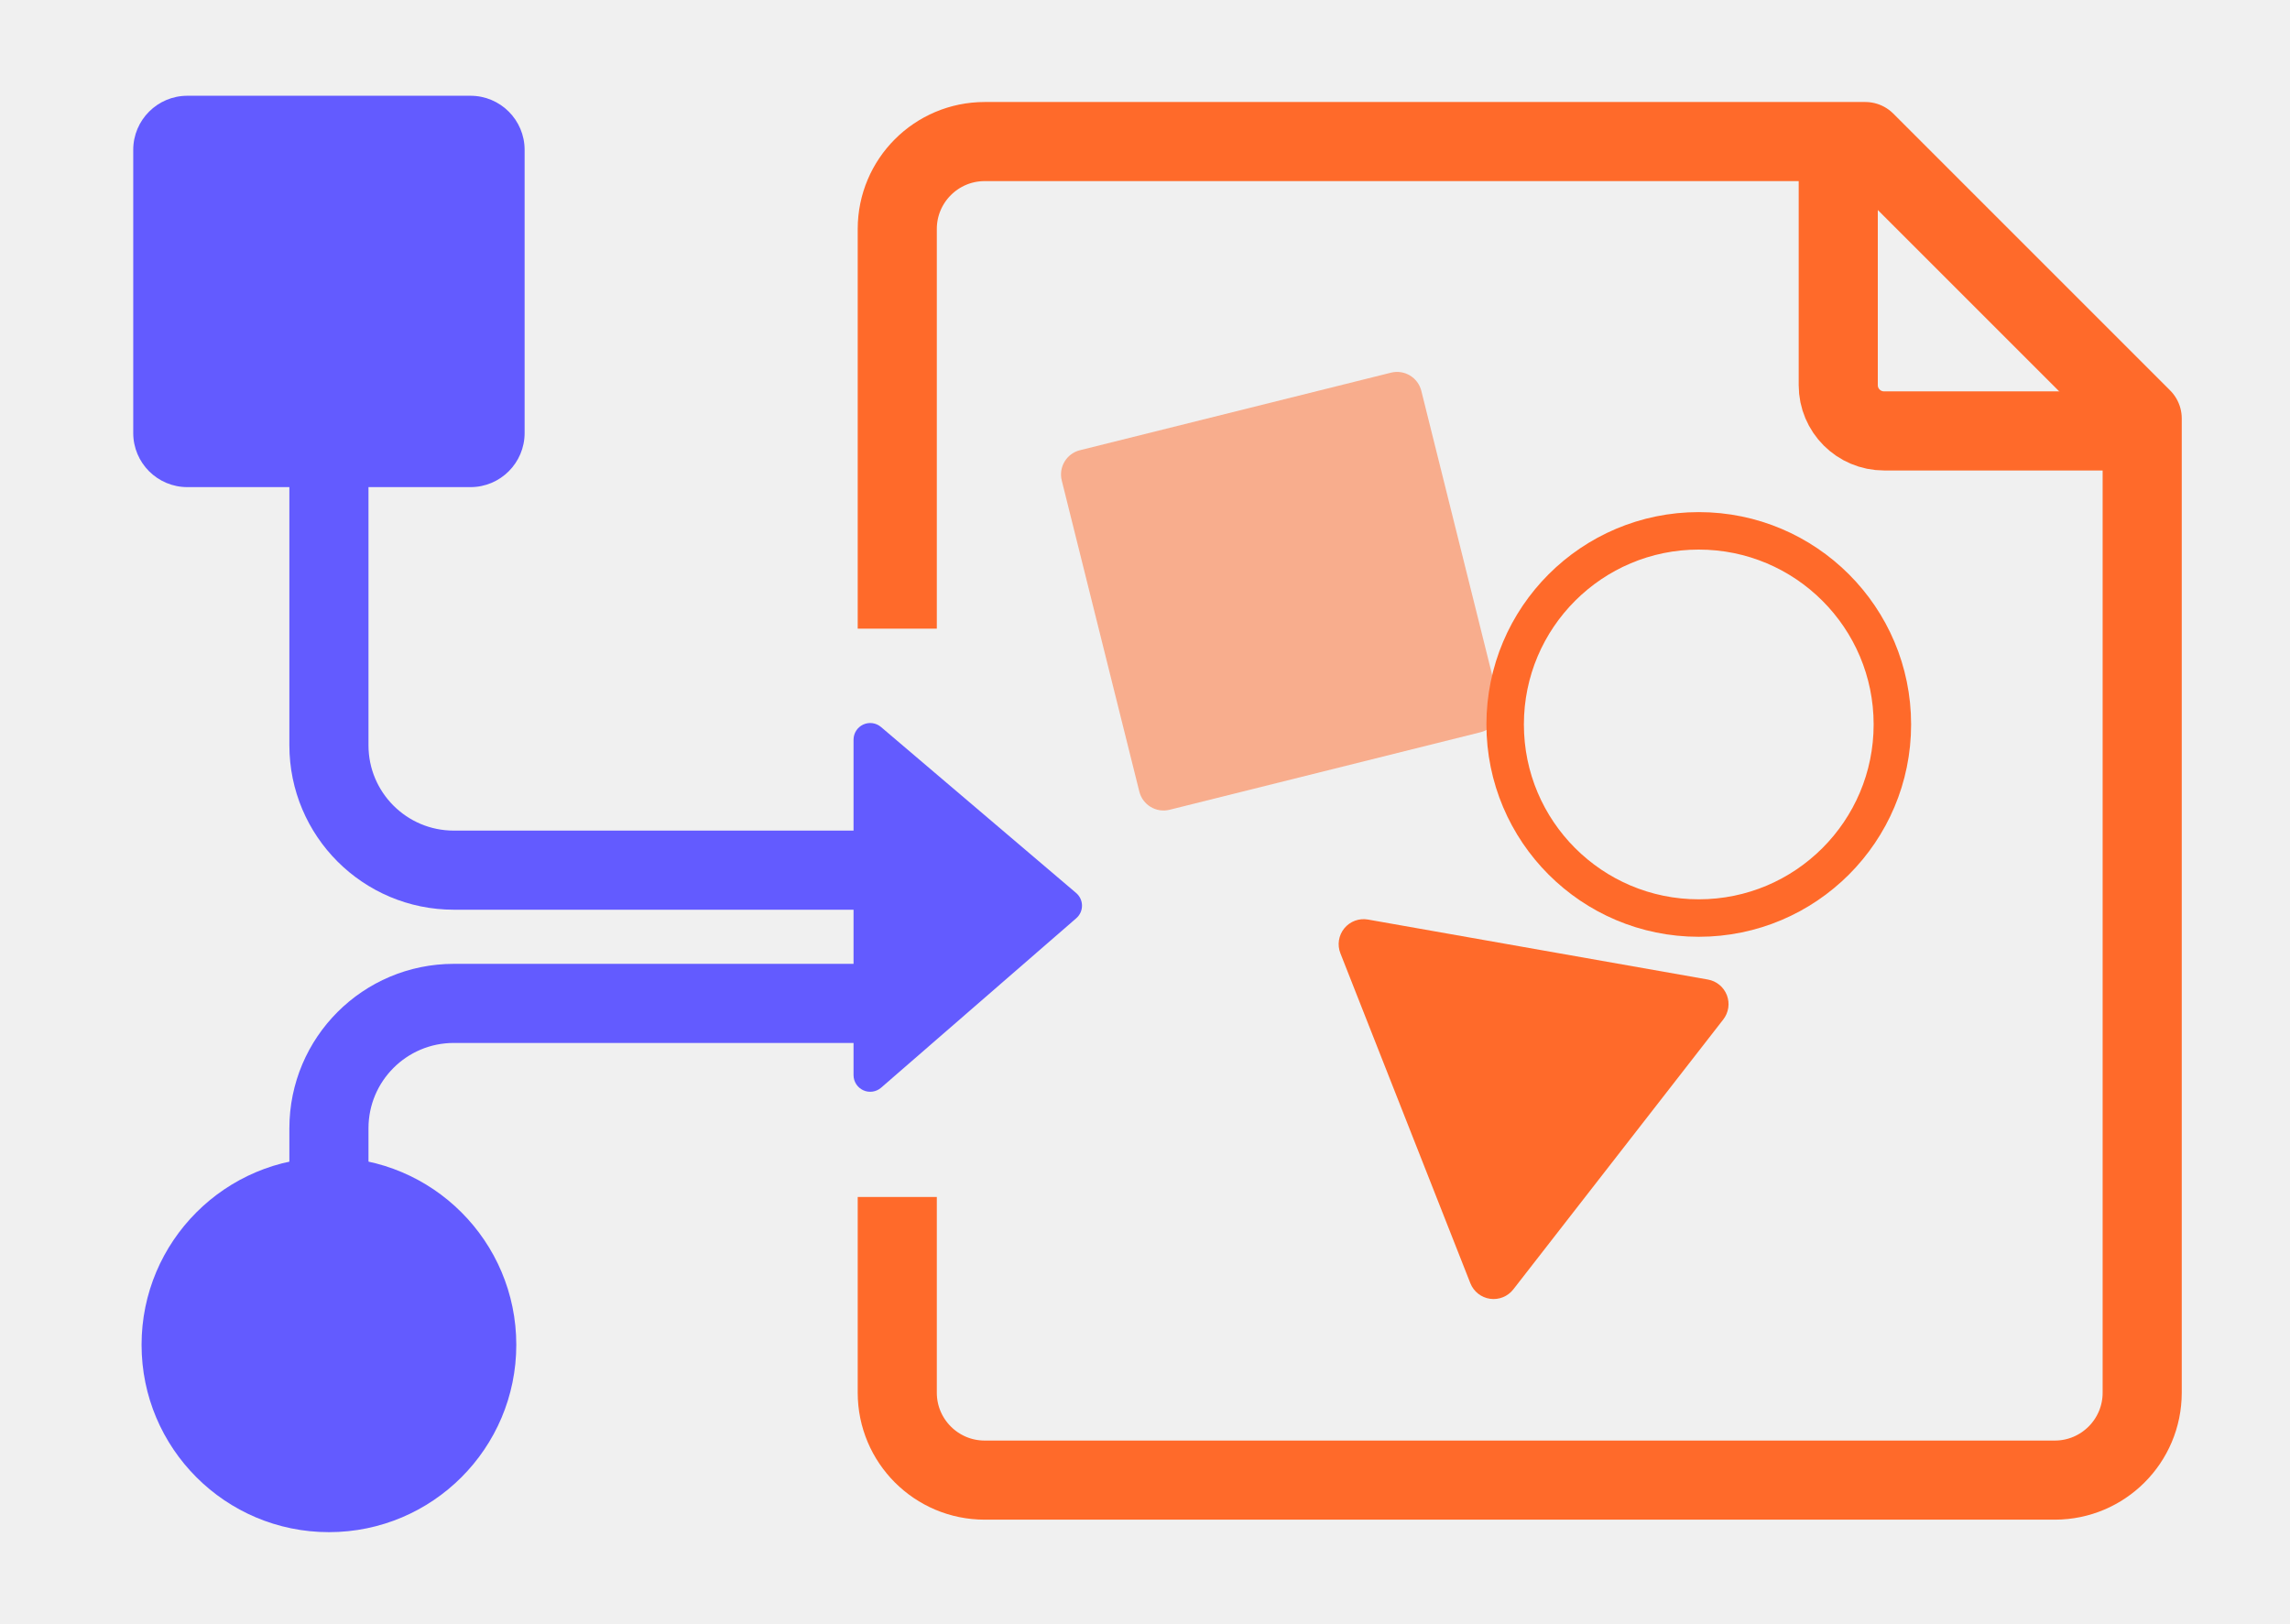
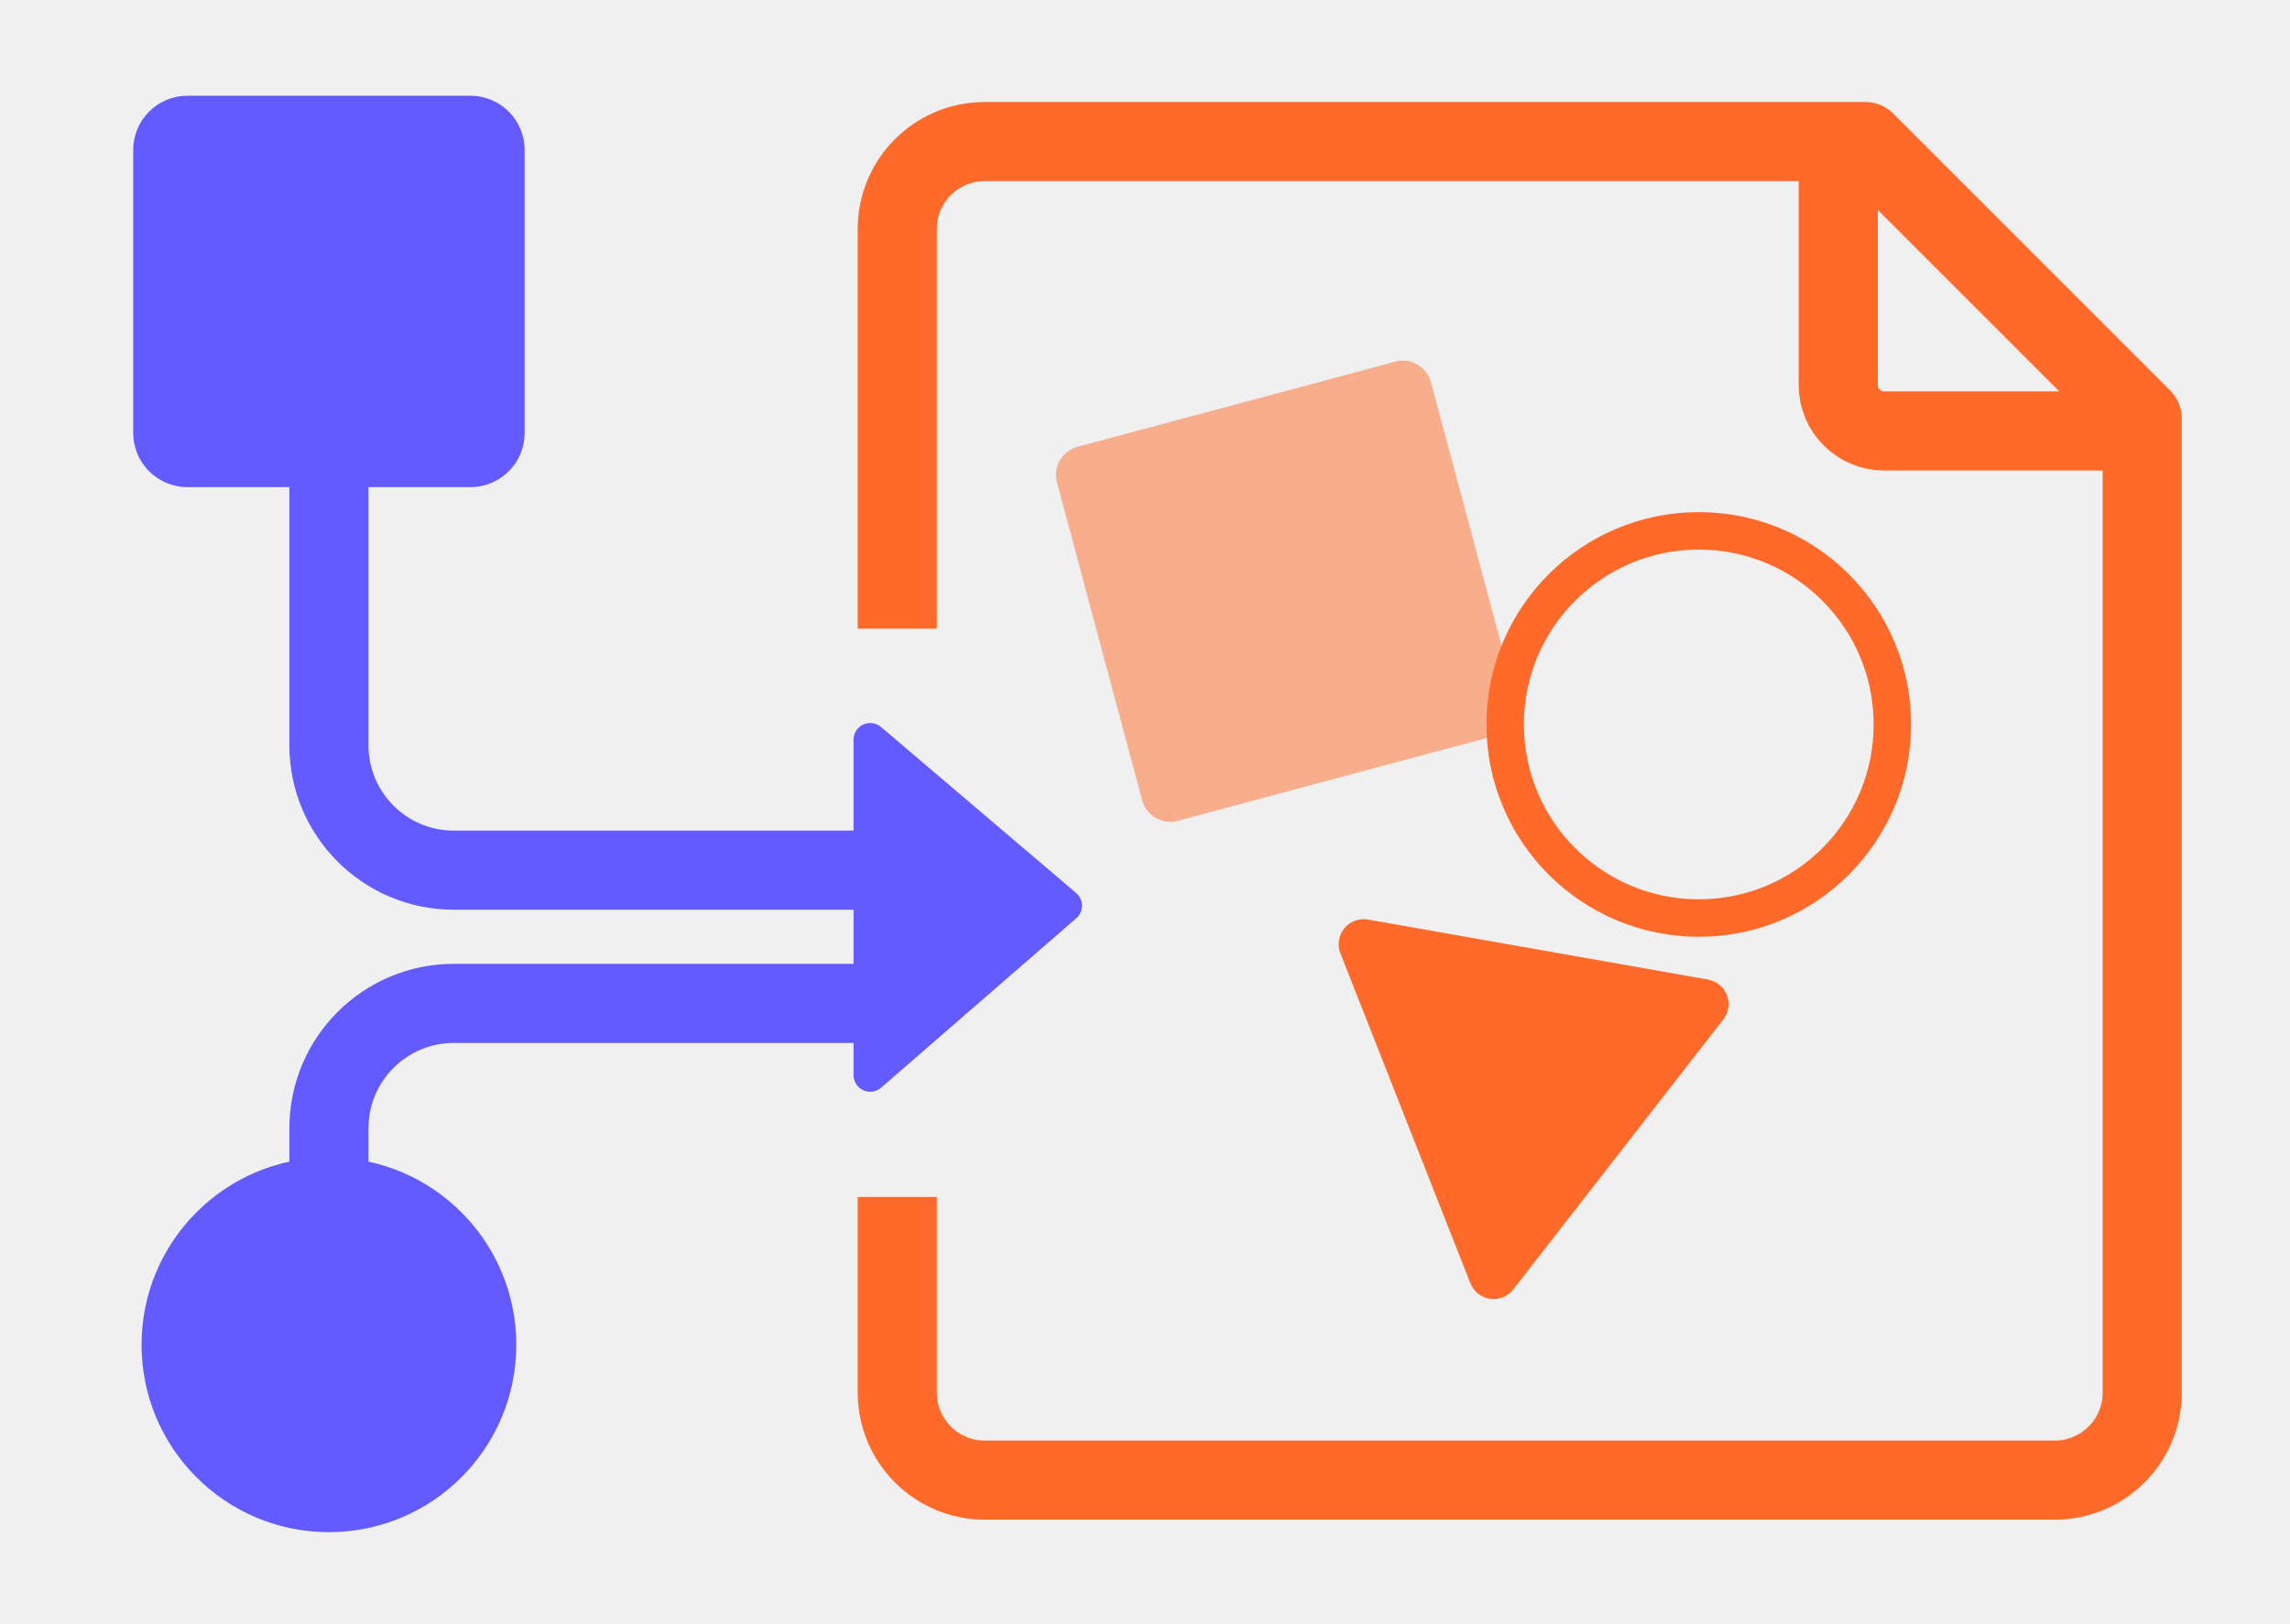
<svg xmlns="http://www.w3.org/2000/svg" viewBox="0 0 550 390" role="img">
  <defs>
    <mask id="square-circle-cutout" maskUnits="userSpaceOnUse" x="240" y="70" width="240" height="180" style="mask-type:luminance">
      <rect x="240" y="70" width="240" height="180" fill="#fff" />
      <circle cx="408" cy="174" r="42" fill="#000" />
    </mask>
  </defs>
  <g fill="none" stroke="#635BFF" stroke-width="19" stroke-linecap="butt">
    <path d="M79 105V179A30 30 0 0 0 109 209H215" />
    <path d="M79 292V271A30 30 0 0 1 109 241H215" />
  </g>
  <path d="M205 177.66A4 4 0 0 1 211.59 174.61L258.46 214.48A4 4 0 0 1 258.49 220.55L211.62 261.25A4 4 0 0 1 205 258.23Z" fill="#635BFF" />
  <rect x="32" y="23" width="94" height="94" rx="13" fill="#635BFF" />
  <circle cx="79" cy="323" r="45" fill="#635BFF" />
  <path d="M215.5 151V55A21 21 0 0 1 236.5 34H448l66.5 66.5v234A21 21 0 0 1 493.5 355.5h-257a21 21 0 0 1-21-21v-47" fill="none" stroke="#FF6A2A" stroke-width="19" stroke-linecap="butt" stroke-linejoin="round" />
  <path d="M441.5 34v58.5a11 11 0 0 0 11 11h62" fill="none" stroke="#FF6A2A" stroke-width="19" stroke-linecap="butt" stroke-linejoin="round" />
-   <rect x="263" y="97.5" width="89" height="89" rx="6" fill="#FF6A2A" fill-opacity=".5" transform="rotate(-14 307.5 142)" mask="url(#square-circle-cutout)" />
+   <rect x="262.5" y="95.5" width="93" height="93" rx="7" fill="#FF6A2A" fill-opacity=".5" transform="rotate(-15 309 142)" mask="url(#square-circle-cutout)" />
  <circle cx="408" cy="174" r="46.5" fill="none" stroke="#FF6A2A" stroke-width="9" />
  <path d="M321.93 228.97A6 6 0 0 1 328.55 220.86L410.19 235.27A6 6 0 0 1 413.89 244.86L363.46 309.69A6 6 0 0 1 353.14 308.21Z" fill="#FF6A2A" />
</svg>
